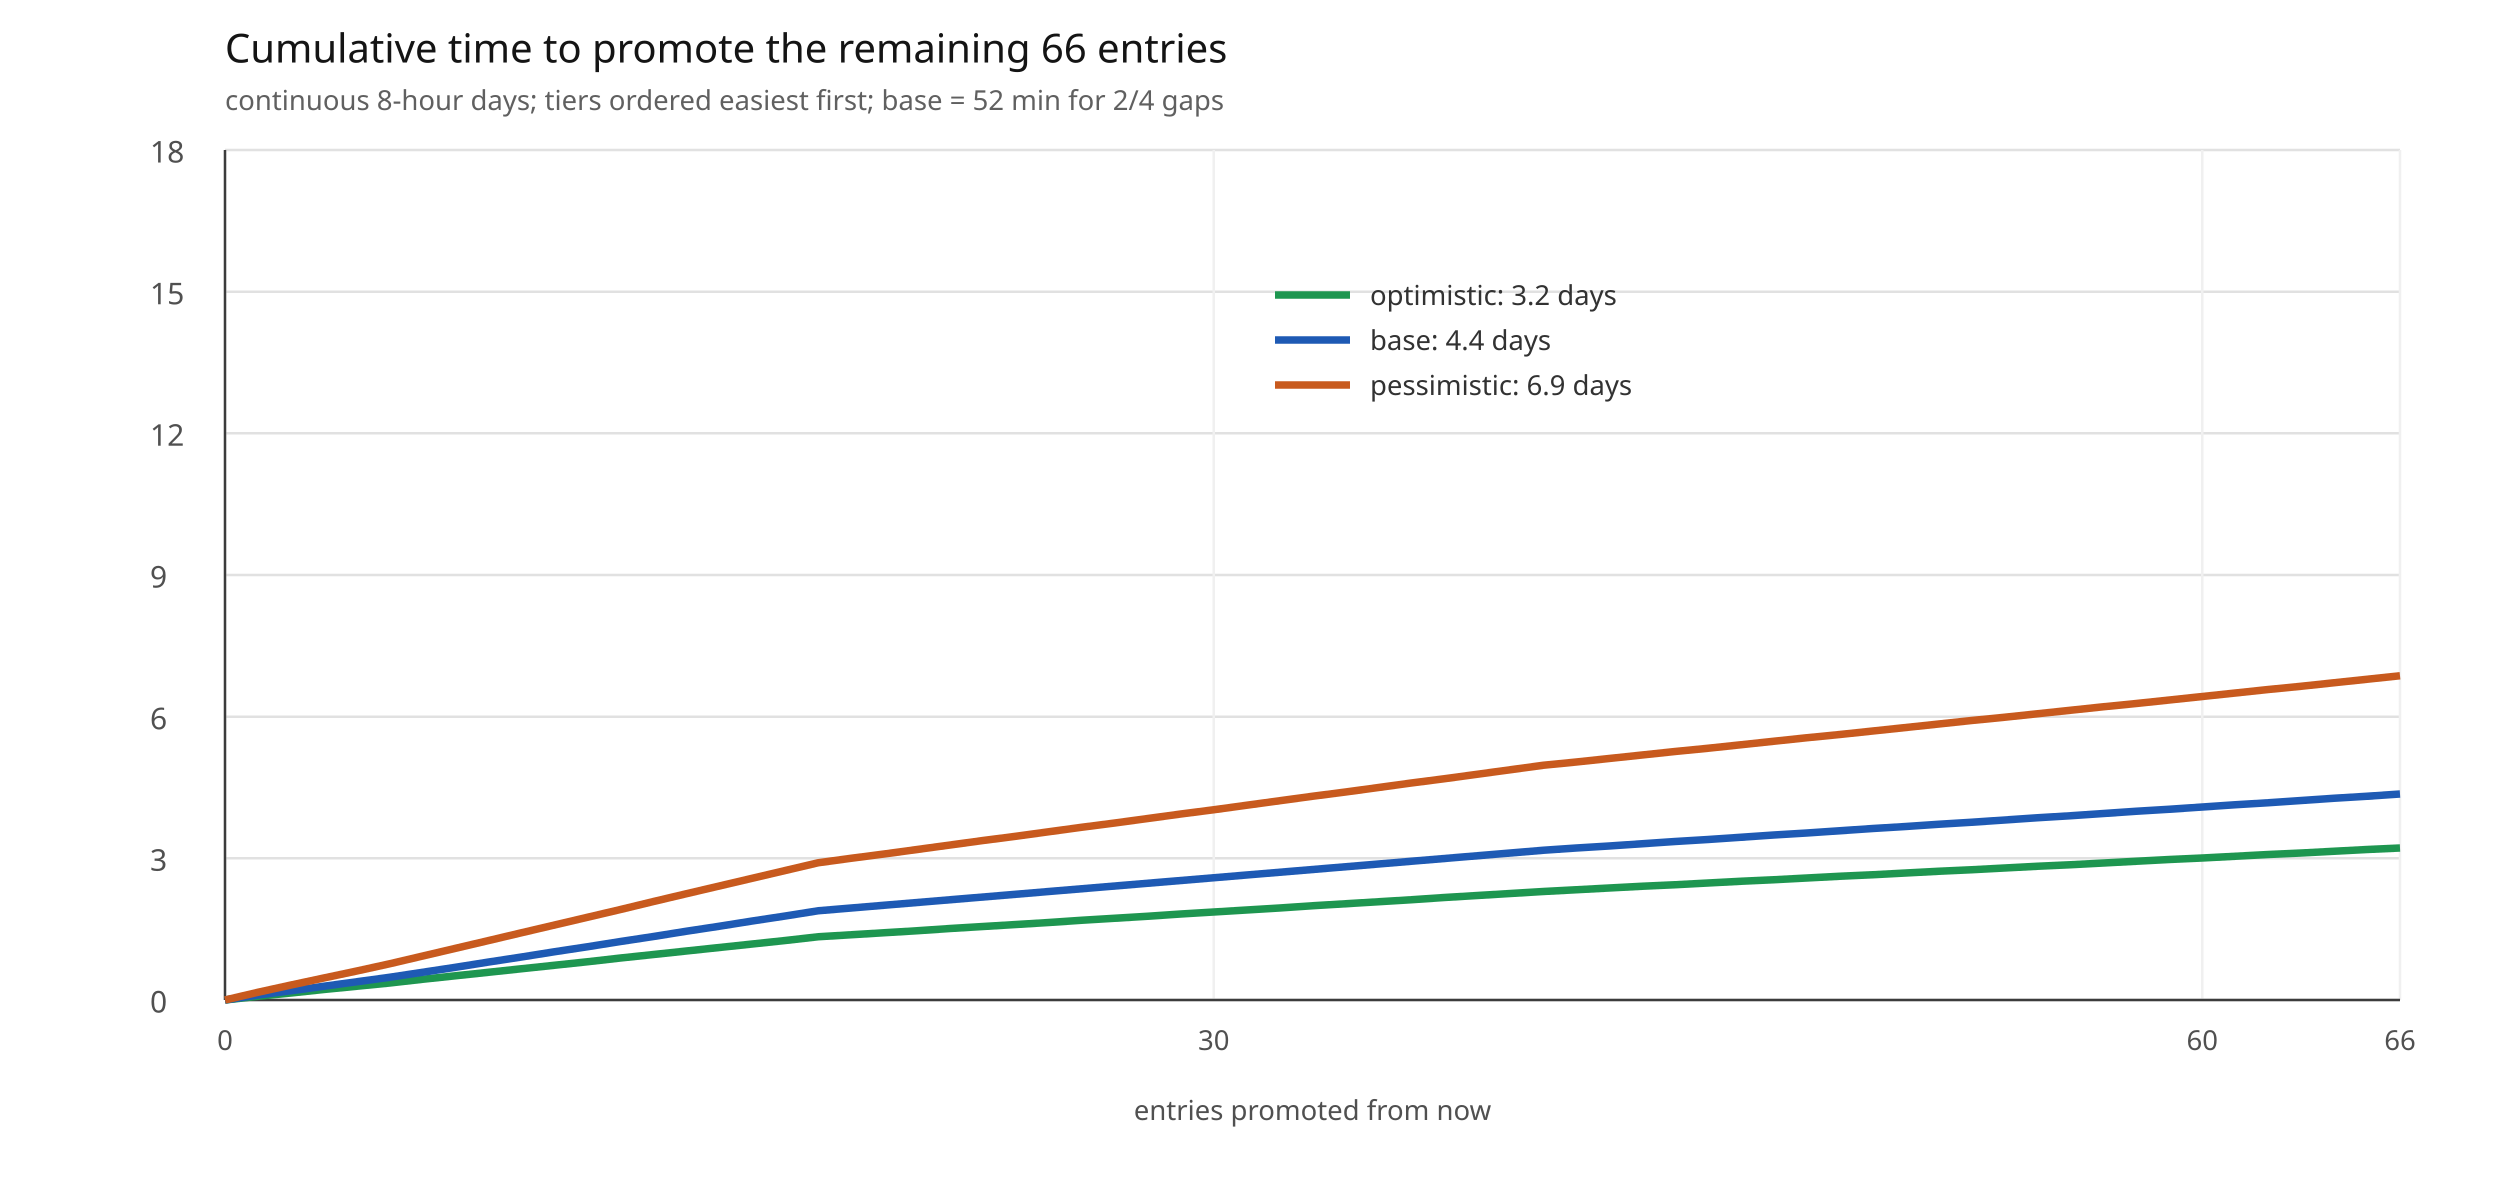
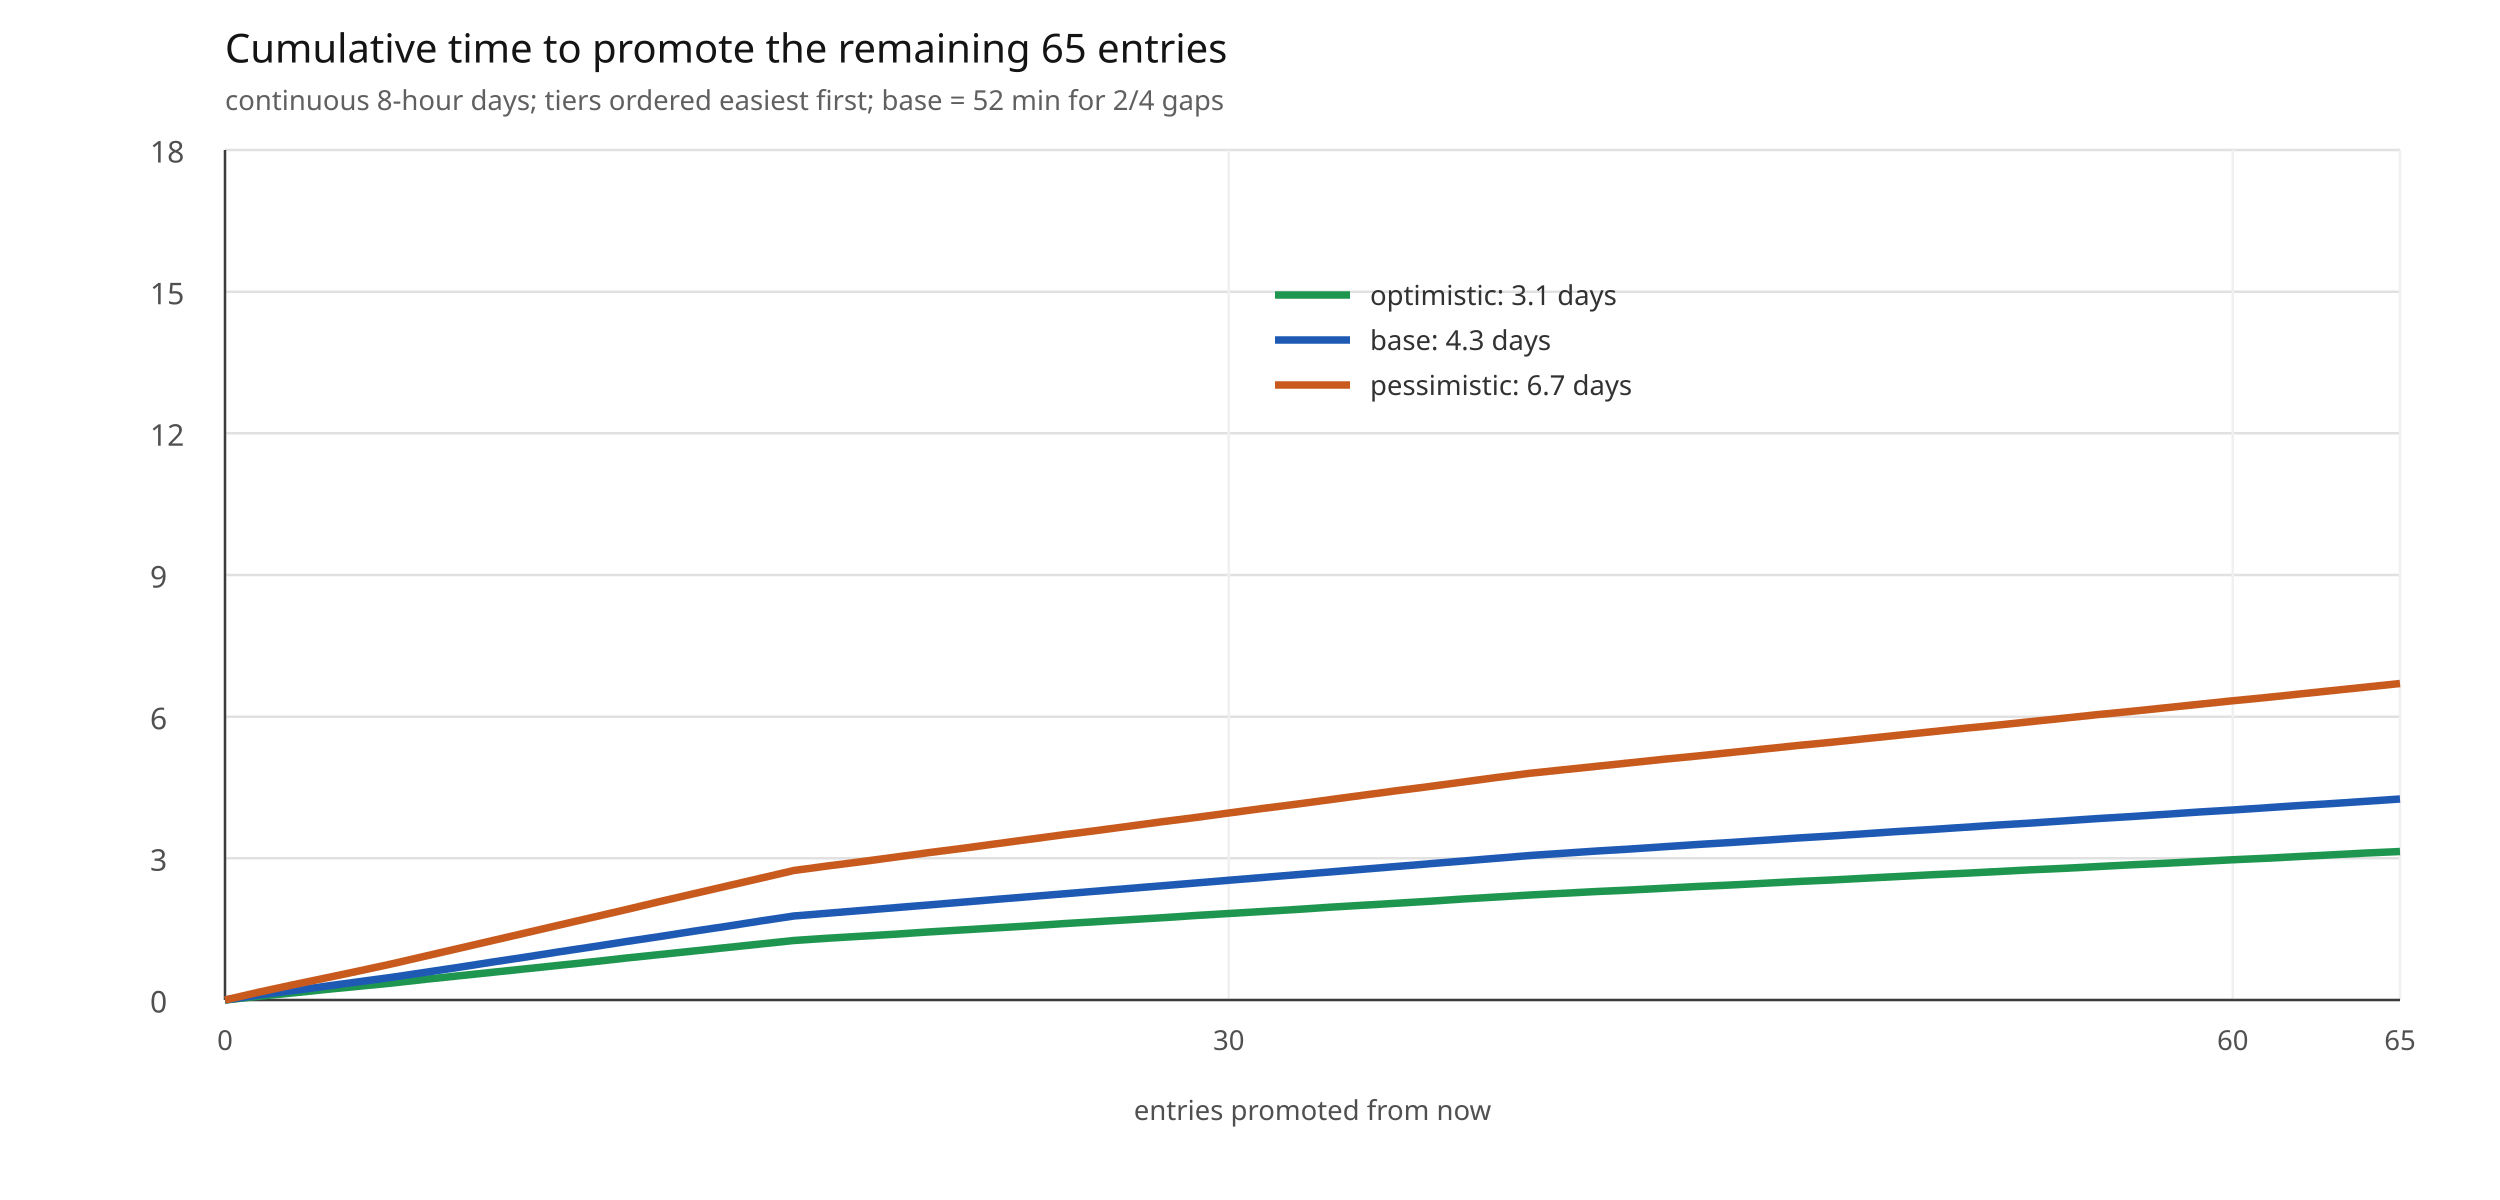
<svg xmlns="http://www.w3.org/2000/svg" width="1000" height="480" viewBox="0 0 1000 480">
  <rect width="100%" height="100%" fill="white" />
  <line x1="90" y1="400.0" x2="960" y2="400.0" stroke="#e1e1e1" />
  <text x="60" y="405.0" font-family="Verdana" font-size="12" fill="#505050">0</text>
  <line x1="90" y1="343.3" x2="960" y2="343.3" stroke="#e1e1e1" />
  <text x="60" y="348.3" font-family="Verdana" font-size="12" fill="#505050">3</text>
  <line x1="90" y1="286.7" x2="960" y2="286.7" stroke="#e1e1e1" />
  <text x="60" y="291.7" font-family="Verdana" font-size="12" fill="#505050">6</text>
  <line x1="90" y1="230.0" x2="960" y2="230.0" stroke="#e1e1e1" />
  <text x="60" y="235.0" font-family="Verdana" font-size="12" fill="#505050">9</text>
  <line x1="90" y1="173.3" x2="960" y2="173.3" stroke="#e1e1e1" />
  <text x="60" y="178.3" font-family="Verdana" font-size="12" fill="#505050">12</text>
  <line x1="90" y1="116.7" x2="960" y2="116.7" stroke="#e1e1e1" />
  <text x="60" y="121.7" font-family="Verdana" font-size="12" fill="#505050">15</text>
  <line x1="90" y1="60.0" x2="960" y2="60.0" stroke="#e1e1e1" />
  <text x="60" y="65.0" font-family="Verdana" font-size="12" fill="#505050">18</text>
  <line x1="90.0" y1="60" x2="90.0" y2="400" stroke="#f0f0f0" />
  <text x="90.0" y="420" text-anchor="middle" font-family="Verdana" font-size="11" fill="#505050">0</text>
-   <line x1="485.5" y1="60" x2="485.5" y2="400" stroke="#f0f0f0" />
-   <text x="485.5" y="420" text-anchor="middle" font-family="Verdana" font-size="11" fill="#505050">30</text>
-   <line x1="880.9" y1="60" x2="880.9" y2="400" stroke="#f0f0f0" />
-   <text x="880.9" y="420" text-anchor="middle" font-family="Verdana" font-size="11" fill="#505050">60</text>
-   <line x1="1276.4" y1="60" x2="1276.4" y2="400" stroke="#f0f0f0" />
-   <text x="1276.4" y="420" text-anchor="middle" font-family="Verdana" font-size="11" fill="#505050">90</text>
+   <line x1="491.5" y1="60" x2="491.5" y2="400" stroke="#f0f0f0" />
+   <text x="491.5" y="420" text-anchor="middle" font-family="Verdana" font-size="11" fill="#505050">30</text>
+   <line x1="893.1" y1="60" x2="893.1" y2="400" stroke="#f0f0f0" />
+   <text x="893.1" y="420" text-anchor="middle" font-family="Verdana" font-size="11" fill="#505050">60</text>
+   <line x1="1294.6" y1="60" x2="1294.6" y2="400" stroke="#f0f0f0" />
+   <text x="1294.6" y="420" text-anchor="middle" font-family="Verdana" font-size="11" fill="#505050">90</text>
  <line x1="960.0" y1="60" x2="960.0" y2="400" stroke="#f0f0f0" />
-   <text x="960.0" y="420" text-anchor="middle" font-family="Verdana" font-size="11" fill="#505050">66</text>
+   <text x="960.0" y="420" text-anchor="middle" font-family="Verdana" font-size="11" fill="#505050">65</text>
  <line x1="90" y1="60" x2="90" y2="400" stroke="#3c3c3c" />
  <line x1="90" y1="400" x2="960" y2="400" stroke="#3c3c3c" />
-   <polyline points="90.0,400.0 103.2,398.5 116.4,397.2 129.5,395.8 142.7,394.5 155.9,393.2 169.1,391.7 182.3,390.3 195.5,388.9 208.6,387.5 221.8,386.1 235.0,384.7 248.2,383.2 261.4,381.8 274.5,380.4 287.7,379.0 300.9,377.6 314.1,376.2 327.3,374.7 340.5,373.9 353.6,373.1 366.8,372.3 380.0,371.4 393.2,370.6 406.4,369.8 419.5,369.0 432.7,368.1 445.9,367.3 459.1,366.5 472.3,365.6 485.5,364.8 498.6,364.0 511.8,363.2 525.0,362.3 538.2,361.5 551.4,360.7 564.5,359.9 577.7,359.0 590.9,358.2 604.1,357.4 617.3,356.6 630.5,355.9 643.6,355.2 656.8,354.5 670.0,353.9 683.2,353.2 696.4,352.5 709.5,351.9 722.7,351.2 735.9,350.5 749.1,349.9 762.3,349.2 775.5,348.5 788.6,347.9 801.8,347.2 815.0,346.5 828.2,345.9 841.4,345.2 854.5,344.5 867.7,343.8 880.9,343.2 894.1,342.5 907.3,341.8 920.5,341.2 933.6,340.5 946.8,339.8 960.0,339.2" fill="none" stroke="#1e9650" stroke-width="3" />
+   <polyline points="90.0,400.0 103.4,398.5 116.8,397.2 130.2,395.8 143.5,394.5 156.9,393.2 170.3,391.7 183.7,390.3 197.1,388.9 210.5,387.5 223.8,386.1 237.2,384.7 250.6,383.2 264.0,381.8 277.4,380.4 290.8,379.0 304.2,377.6 317.5,376.2 330.9,375.3 344.3,374.5 357.7,373.7 371.1,372.8 384.5,372.0 397.8,371.2 411.2,370.4 424.6,369.5 438.0,368.7 451.4,367.9 464.8,367.1 478.2,366.2 491.5,365.4 504.9,364.6 518.3,363.8 531.7,362.9 545.1,362.1 558.5,361.3 571.8,360.5 585.2,359.6 598.6,358.8 612.0,358.0 625.4,357.3 638.8,356.6 652.2,356.0 665.5,355.3 678.9,354.6 692.3,354.0 705.7,353.3 719.1,352.6 732.5,352.0 745.8,351.3 759.2,350.6 772.6,349.9 786.0,349.3 799.4,348.6 812.8,347.9 826.2,347.3 839.5,346.6 852.9,345.9 866.3,345.3 879.7,344.6 893.1,343.9 906.5,343.3 919.8,342.6 933.2,341.9 946.6,341.2 960.0,340.6" fill="none" stroke="#1e9650" stroke-width="3" />
  <line x1="510" y1="118" x2="540" y2="118" stroke="#1e9650" stroke-width="3" />
-   <text x="548" y="122" font-family="Verdana" font-size="11" fill="#323232">optimistic: 3.2 days</text>
-   <polyline points="90.0,400.0 103.2,398.0 116.4,396.3 129.5,394.5 142.7,392.7 155.9,390.9 169.1,388.9 182.3,386.9 195.5,384.8 208.6,382.8 221.8,380.7 235.0,378.7 248.2,376.6 261.4,374.6 274.5,372.5 287.7,370.5 300.9,368.4 314.1,366.4 327.3,364.3 340.5,363.2 353.6,362.1 366.8,361.0 380.0,359.9 393.2,358.8 406.4,357.7 419.5,356.6 432.7,355.5 445.9,354.4 459.1,353.3 472.3,352.2 485.5,351.1 498.6,350.0 511.8,348.9 525.0,347.8 538.2,346.7 551.4,345.6 564.5,344.5 577.7,343.4 590.9,342.3 604.1,341.2 617.3,340.1 630.5,339.2 643.6,338.4 656.8,337.5 670.0,336.6 683.2,335.8 696.4,334.9 709.5,334.0 722.7,333.2 735.9,332.3 749.1,331.4 762.3,330.6 775.5,329.7 788.6,328.9 801.8,328.0 815.0,327.1 828.2,326.3 841.4,325.4 854.5,324.5 867.7,323.7 880.9,322.8 894.1,321.9 907.3,321.1 920.5,320.2 933.6,319.3 946.8,318.5 960.0,317.6" fill="none" stroke="#1e5ab4" stroke-width="3" />
+   <text x="548" y="122" font-family="Verdana" font-size="11" fill="#323232">optimistic: 3.1 days</text>
+   <polyline points="90.0,400.0 103.4,398.0 116.8,396.3 130.2,394.5 143.5,392.7 156.9,390.9 170.3,388.9 183.7,386.9 197.1,384.8 210.5,382.8 223.8,380.7 237.2,378.7 250.6,376.6 264.0,374.6 277.4,372.5 290.8,370.5 304.2,368.4 317.5,366.4 330.9,365.3 344.3,364.2 357.7,363.1 371.1,362.0 384.5,360.9 397.8,359.8 411.2,358.7 424.6,357.6 438.0,356.5 451.4,355.4 464.8,354.3 478.2,353.2 491.5,352.1 504.9,351.0 518.3,349.9 531.7,348.8 545.1,347.7 558.5,346.6 571.8,345.5 585.2,344.4 598.6,343.3 612.0,342.2 625.4,341.3 638.8,340.4 652.2,339.6 665.5,338.7 678.9,337.8 692.3,337.0 705.7,336.1 719.1,335.2 732.5,334.4 745.8,333.5 759.2,332.6 772.6,331.8 786.0,330.9 799.4,330.0 812.8,329.2 826.2,328.3 839.5,327.4 852.9,326.6 866.3,325.7 879.7,324.8 893.1,324.0 906.5,323.1 919.8,322.2 933.2,321.4 946.6,320.5 960.0,319.6" fill="none" stroke="#1e5ab4" stroke-width="3" />
  <line x1="510" y1="136" x2="540" y2="136" stroke="#1e5ab4" stroke-width="3" />
-   <text x="548" y="140" font-family="Verdana" font-size="11" fill="#323232">base: 4.4 days</text>
-   <polyline points="90.0,400.0 103.2,396.9 116.4,394.0 129.5,391.2 142.7,388.4 155.9,385.5 169.1,382.4 182.3,379.3 195.5,376.2 208.6,373.1 221.8,370.0 235.0,366.9 248.2,363.8 261.4,360.6 274.5,357.5 287.7,354.4 300.9,351.3 314.1,348.2 327.3,345.1 340.5,343.3 353.6,341.6 366.8,339.8 380.0,338.0 393.2,336.2 406.4,334.5 419.5,332.7 432.7,330.9 445.9,329.2 459.1,327.4 472.3,325.6 485.5,323.9 498.6,322.1 511.8,320.3 525.0,318.5 538.2,316.8 551.4,315.0 564.5,313.2 577.7,311.5 590.9,309.7 604.1,307.9 617.3,306.1 630.5,304.8 643.6,303.4 656.8,302.0 670.0,300.6 683.2,299.3 696.4,297.9 709.5,296.5 722.7,295.1 735.9,293.8 749.1,292.4 762.3,291.0 775.5,289.6 788.6,288.2 801.8,286.9 815.0,285.5 828.2,284.1 841.4,282.7 854.5,281.4 867.7,280.0 880.9,278.6 894.1,277.2 907.3,275.8 920.5,274.5 933.6,273.1 946.8,271.7 960.0,270.3" fill="none" stroke="#c85a1e" stroke-width="3" />
+   <text x="548" y="140" font-family="Verdana" font-size="11" fill="#323232">base: 4.3 days</text>
+   <polyline points="90.0,400.0 103.4,396.9 116.8,394.0 130.2,391.2 143.5,388.4 156.9,385.5 170.3,382.4 183.7,379.3 197.1,376.2 210.5,373.1 223.8,370.0 237.2,366.9 250.6,363.8 264.0,360.6 277.4,357.5 290.8,354.4 304.2,351.3 317.5,348.2 330.9,346.4 344.3,344.7 357.7,342.9 371.1,341.1 384.5,339.4 397.8,337.6 411.2,335.8 424.6,334.0 438.0,332.3 451.4,330.5 464.8,328.7 478.2,327.0 491.5,325.2 504.9,323.4 518.3,321.7 531.7,319.9 545.1,318.1 558.5,316.3 571.8,314.6 585.2,312.8 598.6,311.0 612.0,309.3 625.4,307.9 638.8,306.5 652.2,305.1 665.5,303.7 678.9,302.4 692.3,301.0 705.7,299.6 719.1,298.2 732.5,296.9 745.8,295.5 759.2,294.1 772.6,292.7 786.0,291.3 799.4,290.0 812.8,288.6 826.2,287.2 839.5,285.8 852.9,284.5 866.3,283.1 879.7,281.7 893.1,280.3 906.5,279.0 919.8,277.6 933.2,276.2 946.6,274.8 960.0,273.4" fill="none" stroke="#c85a1e" stroke-width="3" />
  <line x1="510" y1="154" x2="540" y2="154" stroke="#c85a1e" stroke-width="3" />
-   <text x="548" y="158" font-family="Verdana" font-size="11" fill="#323232">pessimistic: 6.9 days</text>
-   <text x="90" y="25" font-family="Verdana" font-size="16" fill="#141414">Cumulative time to promote the remaining 66 entries</text>
+   <text x="548" y="158" font-family="Verdana" font-size="11" fill="#323232">pessimistic: 6.7 days</text>
+   <text x="90" y="25" font-family="Verdana" font-size="16" fill="#141414">Cumulative time to promote the remaining 65 entries</text>
  <text x="90" y="44" font-family="Verdana" font-size="11" fill="#606060">continuous 8-hour days; tiers ordered easiest first; base = 52 min for 2/4 gaps</text>
  <text x="525.0" y="448" text-anchor="middle" font-family="Verdana" font-size="11" fill="#505050">entries promoted from now</text>
</svg>
